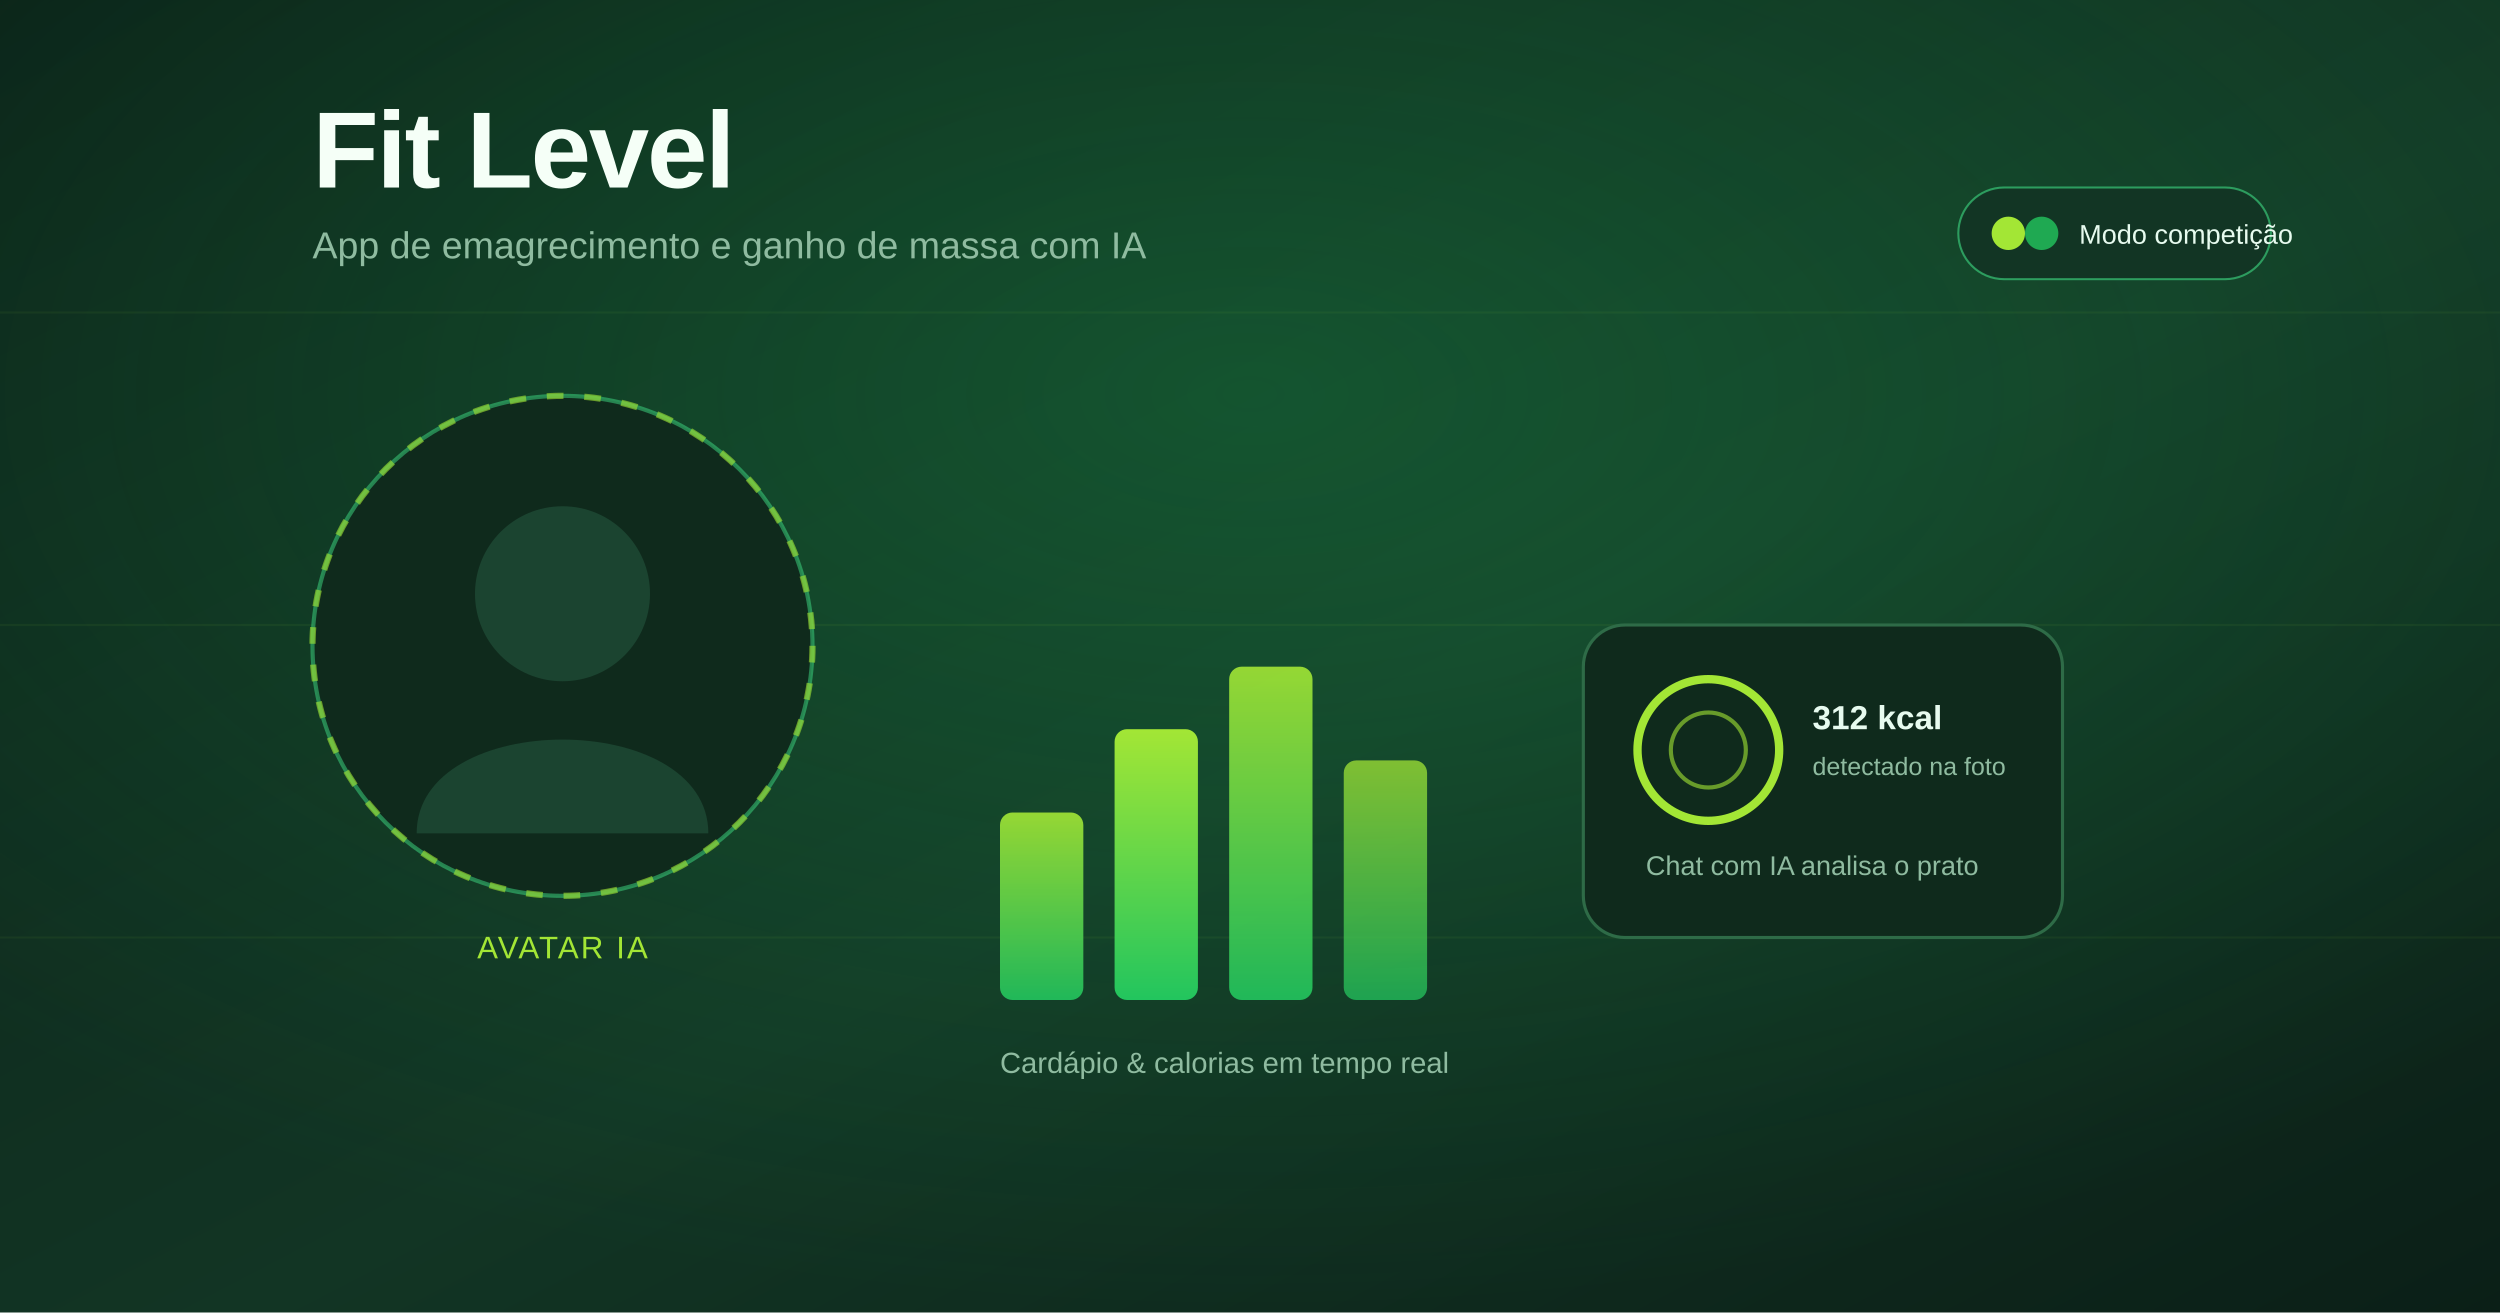
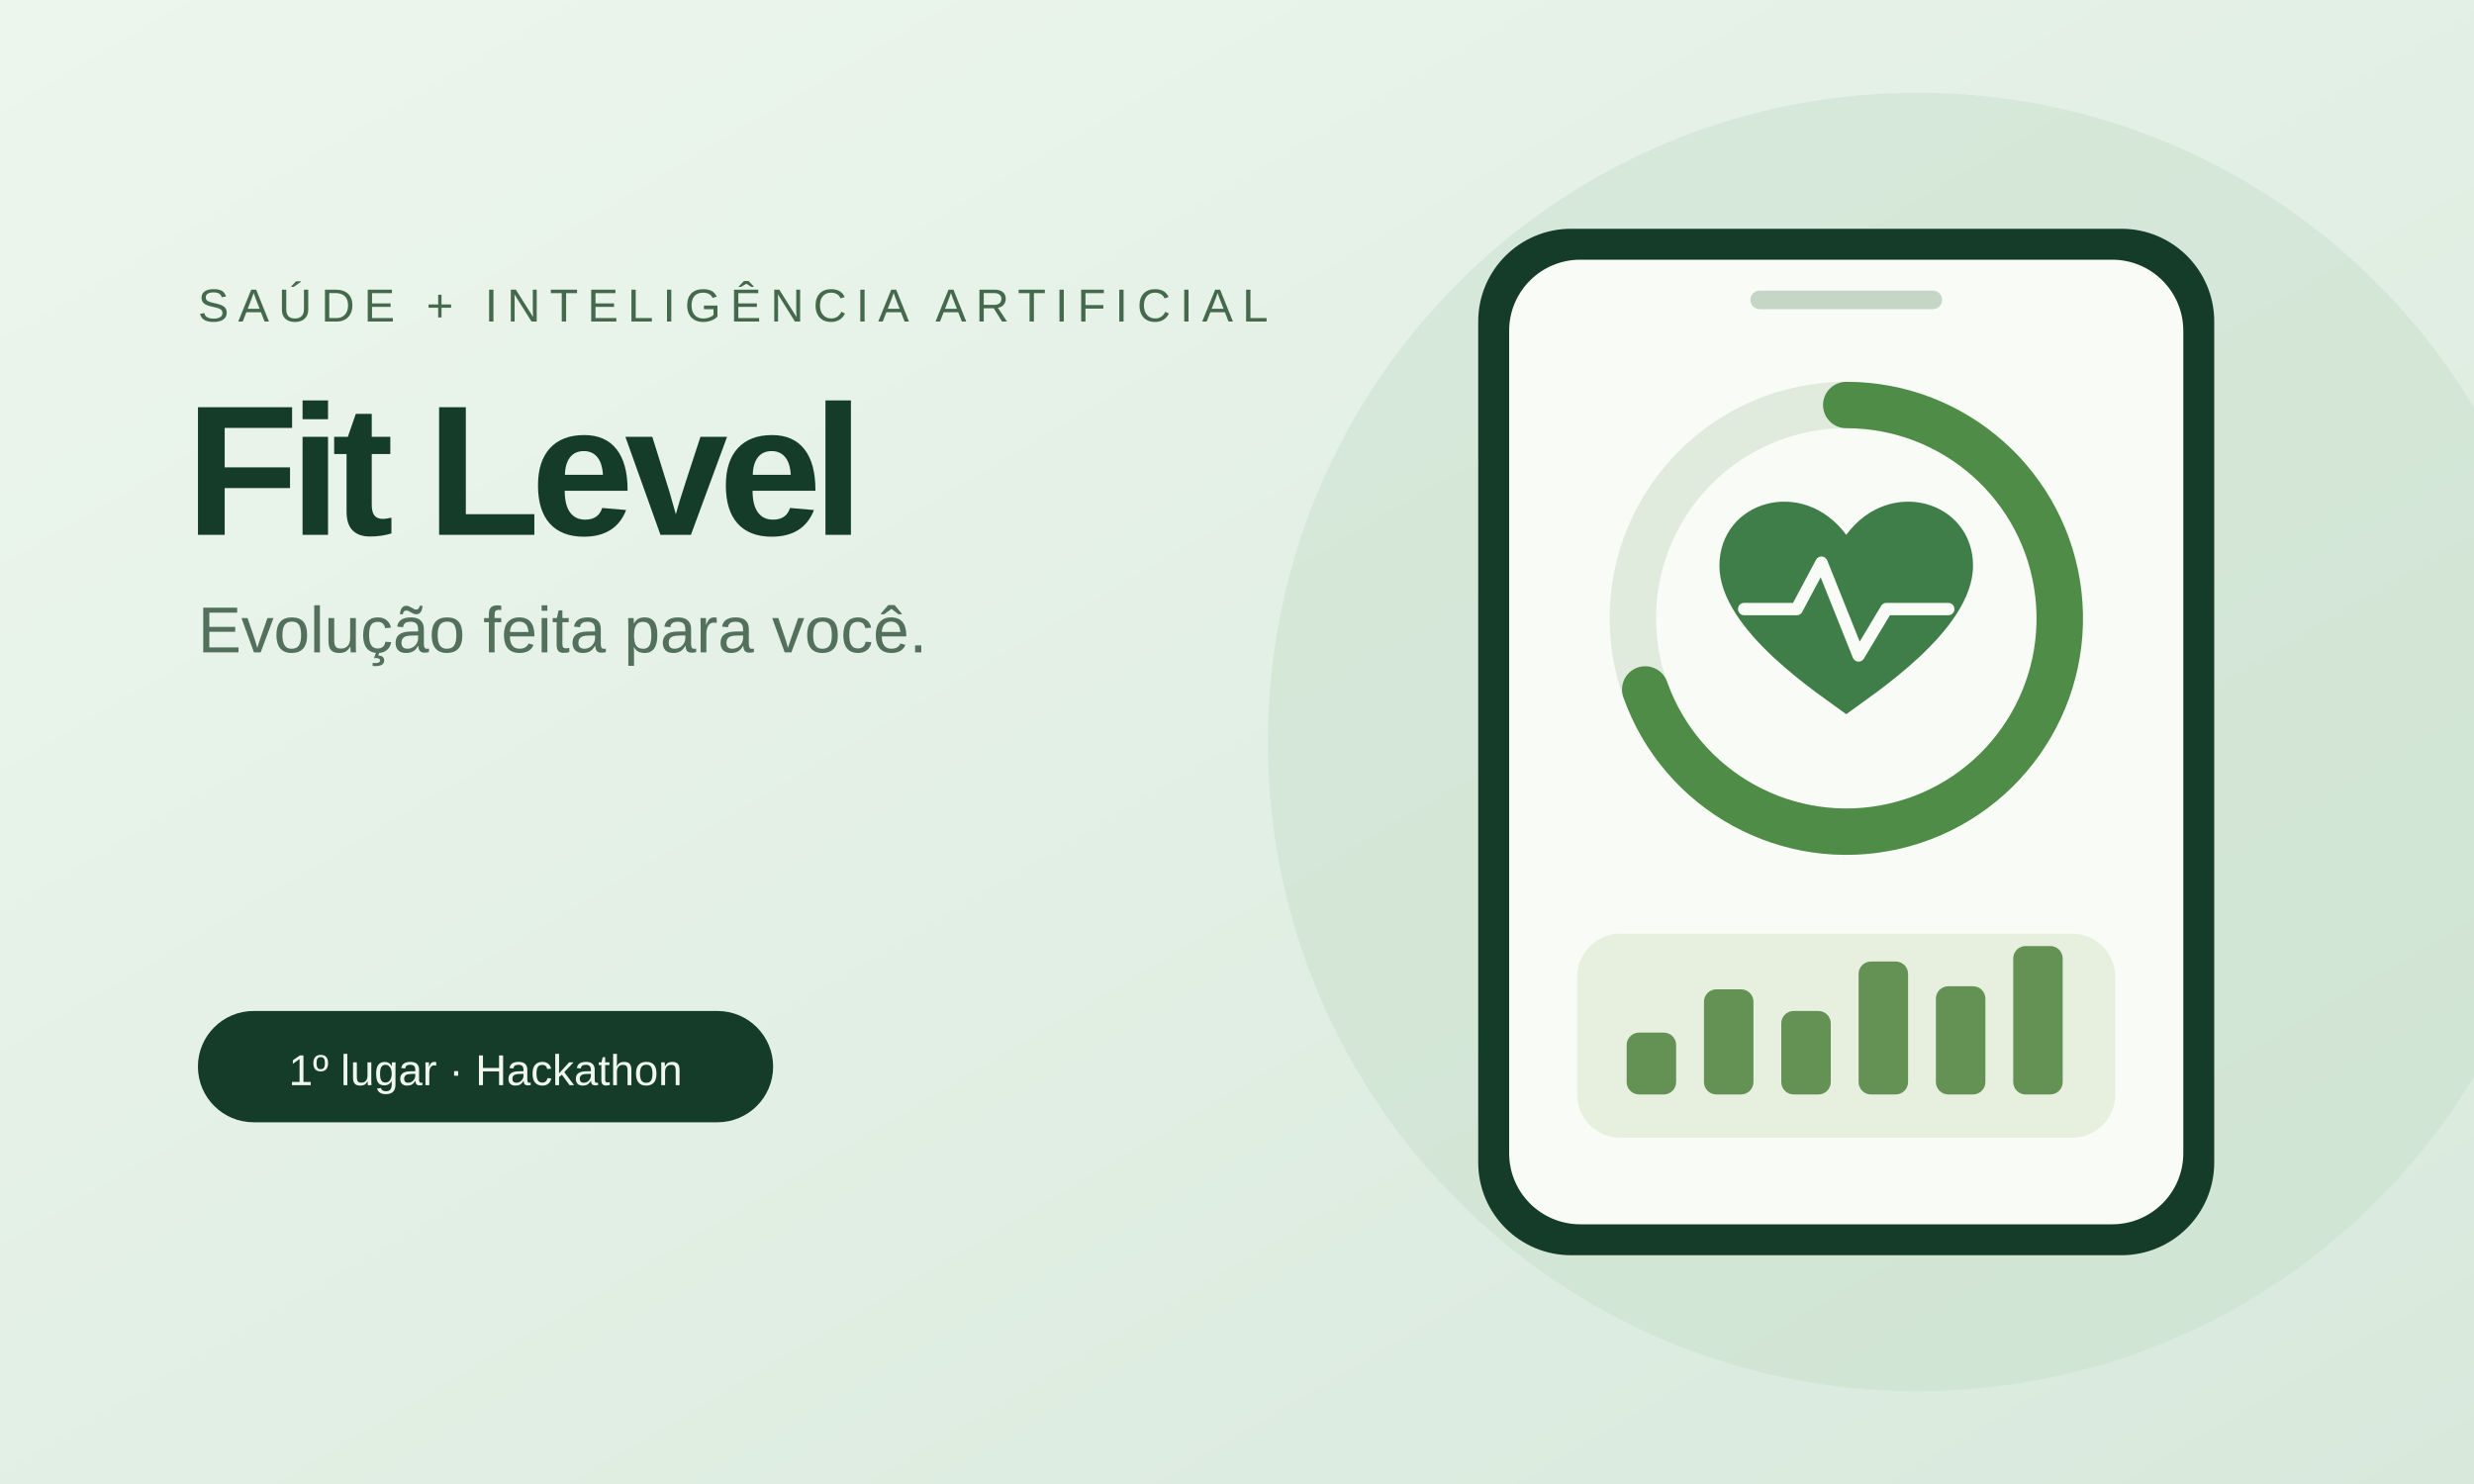
- <svg xmlns="http://www.w3.org/2000/svg" viewBox="0 0 1200 630">
+ <svg xmlns="http://www.w3.org/2000/svg" viewBox="0 0 800 480">
  <defs>
-     <linearGradient id="bgFit" x1="0%" y1="0%" x2="100%" y2="100%">
-       <stop offset="0%" stop-color="#0B1F17" />
-       <stop offset="55%" stop-color="#123524" />
-       <stop offset="100%" stop-color="#0B1F17" />
+     <linearGradient id="bg" x2="1" y2="1">
+       <stop stop-color="#edf6ed" />
+       <stop offset="1" stop-color="#d8e9dc" />
    </linearGradient>
-     <linearGradient id="barFit" x1="0%" y1="100%" x2="0%" y2="0%">
-       <stop offset="0%" stop-color="#22C55E" />
-       <stop offset="100%" stop-color="#A3E635" />
-     </linearGradient>
-     <radialGradient id="glowFit" cx="50%" cy="30%" r="70%">
-       <stop offset="0%" stop-color="#22C55E" stop-opacity="0.25" />
-       <stop offset="100%" stop-color="#22C55E" stop-opacity="0" />
-     </radialGradient>
  </defs>
-   <rect width="1200" height="630" fill="url(#bgFit)" />
-   <rect width="1200" height="630" fill="url(#glowFit)" />
-   <g stroke="#A3E635" stroke-opacity="0.06">
-     <line x1="0" y1="150" x2="1200" y2="150" />
-     <line x1="0" y1="300" x2="1200" y2="300" />
-     <line x1="0" y1="450" x2="1200" y2="450" />
+   <rect width="800" height="480" fill="url(#bg)" />
+   <circle cx="620" cy="240" r="210" fill="#c7dfcc" opacity=".5" />
+   <g font-family="Arial,Helvetica,sans-serif">
+     <text x="64" y="104" fill="#44694d" font-size="15" letter-spacing="3">SAÚDE + INTELIGÊNCIA ARTIFICIAL</text>
+     <text x="60" y="173" fill="#143c29" font-size="60" font-weight="700" letter-spacing="-3">Fit Level</text>
+     <text x="64" y="211" fill="#52705b" font-size="21">Evolução feita para você.</text>
+     <rect x="64" y="327" width="186" height="36" rx="18" fill="#143c29" />
+     <text x="157" y="351" text-anchor="middle" fill="#f0f7ec" font-size="14">1º lugar · Hackathon</text>
  </g>
-   <g transform="translate(150,190)">
-     <circle cx="120" cy="120" r="120" fill="#0F2A1C" stroke="#3EDC84" stroke-width="2" stroke-opacity="0.5" />
-     <circle cx="120" cy="95" r="42" fill="#1B4430" />
-     <path d="M50 210 C50 150 190 150 190 210 Z" fill="#1B4430" />
-     <circle cx="120" cy="120" r="120" fill="none" stroke="#A3E635" stroke-width="3" stroke-dasharray="8 10" stroke-opacity="0.6" />
-     <text x="120" y="270" text-anchor="middle" fill="#A3E635" font-family="Arial, Helvetica, sans-serif" font-size="15" letter-spacing="1">AVATAR IA</text>
-   </g>
-   <g transform="translate(480,300)">
-     <rect x="0" y="90" width="40" height="90" rx="6" fill="url(#barFit)" opacity="0.9" />
-     <rect x="55" y="50" width="40" height="130" rx="6" fill="url(#barFit)" />
-     <rect x="110" y="20" width="40" height="160" rx="6" fill="url(#barFit)" opacity="0.9" />
-     <rect x="165" y="65" width="40" height="115" rx="6" fill="url(#barFit)" opacity="0.75" />
-     <text x="0" y="215" fill="#8FBBA0" font-family="Arial, Helvetica, sans-serif" font-size="14">Cardápio &amp; calorias em tempo real</text>
-   </g>
-   <g transform="translate(760,300)">
-     <rect x="0" y="0" width="230" height="150" rx="20" fill="#0F2A1C" stroke="#2E6B47" stroke-width="1.5" />
-     <circle cx="60" cy="60" r="34" fill="none" stroke="#A3E635" stroke-width="4" />
-     <circle cx="60" cy="60" r="18" fill="none" stroke="#A3E635" stroke-width="2" stroke-opacity="0.6" />
-     <text x="110" y="50" fill="#E7FBEF" font-family="Arial, Helvetica, sans-serif" font-size="16" font-weight="bold">312 kcal</text>
-     <text x="110" y="72" fill="#8FBBA0" font-family="Arial, Helvetica, sans-serif" font-size="12">detectado na foto</text>
-     <text x="30" y="120" fill="#8FBBA0" font-family="Arial, Helvetica, sans-serif" font-size="13">Chat com IA analisa o prato</text>
-   </g>
-   <g transform="translate(150,90)">
-     <text x="0" y="0" fill="#F5FFF7" font-family="Arial, Helvetica, sans-serif" font-size="52" font-weight="800" letter-spacing="-1">Fit Level</text>
-     <text x="0" y="34" fill="#8FBBA0" font-family="Arial, Helvetica, sans-serif" font-size="18">App de emagrecimento e ganho de massa com IA</text>
-   </g>
-   <g transform="translate(940,90)">
-     <rect x="0" y="0" width="150" height="44" rx="22" fill="#123524" stroke="#3EDC84" stroke-opacity="0.6" />
-     <circle cx="24" cy="22" r="8" fill="#A3E635" />
-     <circle cx="40" cy="22" r="8" fill="#22C55E" opacity="0.8" />
-     <text x="58" y="27" fill="#E7FBEF" font-family="Arial, Helvetica, sans-serif" font-size="13">Modo competição</text>
+   <g transform="translate(478 74)">
+     <rect x="0" y="0" width="238" height="332" rx="30" fill="#143c29" />
+     <rect x="10" y="10" width="218" height="312" rx="23" fill="#f8fbf6" />
+     <rect x="88" y="20" width="62" height="6" rx="3" fill="#c5d6c6" />
+     <circle cx="119" cy="126" r="69" fill="none" stroke="#e0eadd" stroke-width="15" />
+     <path d="M119 57a69 69 0 1 1-65 92" fill="none" stroke="#4e8c47" stroke-width="15" stroke-linecap="round" />
+     <path d="M119 157c-8-6-41-27-41-48 0-21 27-29 41-10 14-19 41-11 41 10 0 21-33 42-41 48Z" fill="#3f7d49" />
+     <path d="M86 123h17l8-15 12 30 9-15h20" fill="none" stroke="#f8fbf6" stroke-width="4" stroke-linecap="round" stroke-linejoin="round" />
+     <rect x="32" y="228" width="174" height="66" rx="14" fill="#e7efdf" />
+     <g fill="#639254">
+       <rect x="48" y="260" width="16" height="20" rx="4" />
+       <rect x="73" y="246" width="16" height="34" rx="4" />
+       <rect x="98" y="253" width="16" height="27" rx="4" />
+       <rect x="123" y="237" width="16" height="43" rx="4" />
+       <rect x="148" y="245" width="16" height="35" rx="4" />
+       <rect x="173" y="232" width="16" height="48" rx="4" />
+     </g>
  </g>
</svg>
